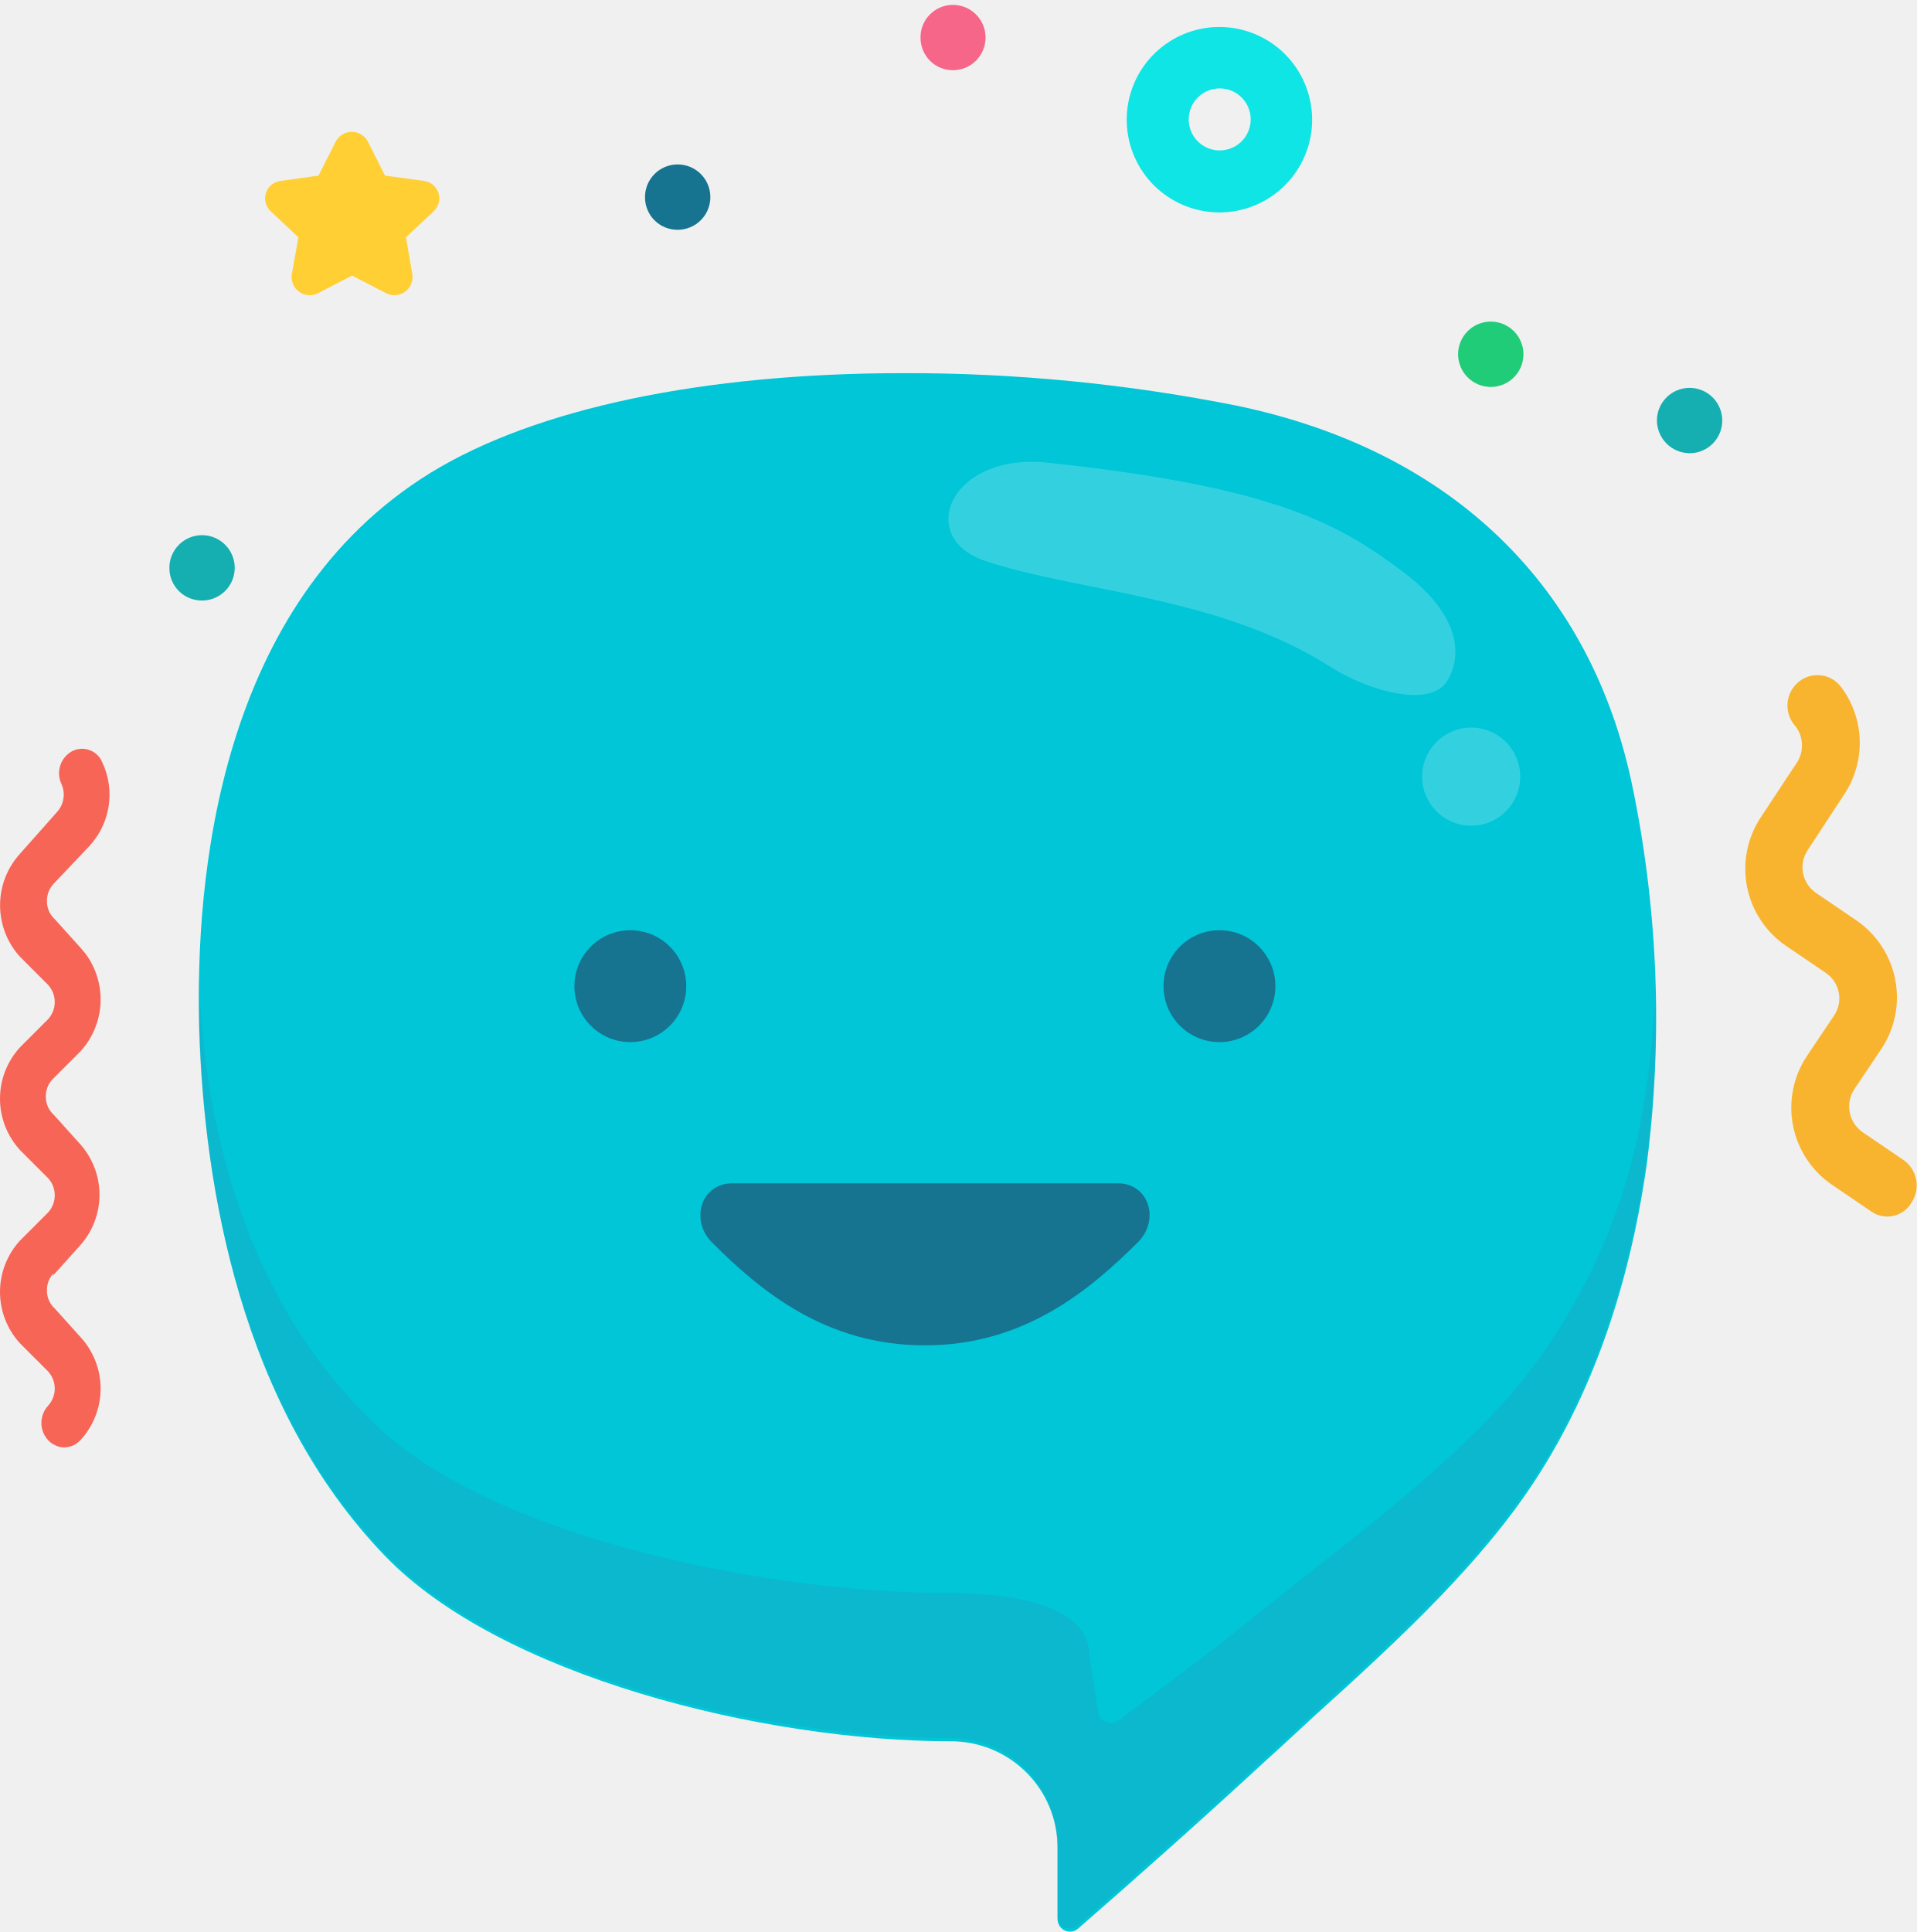
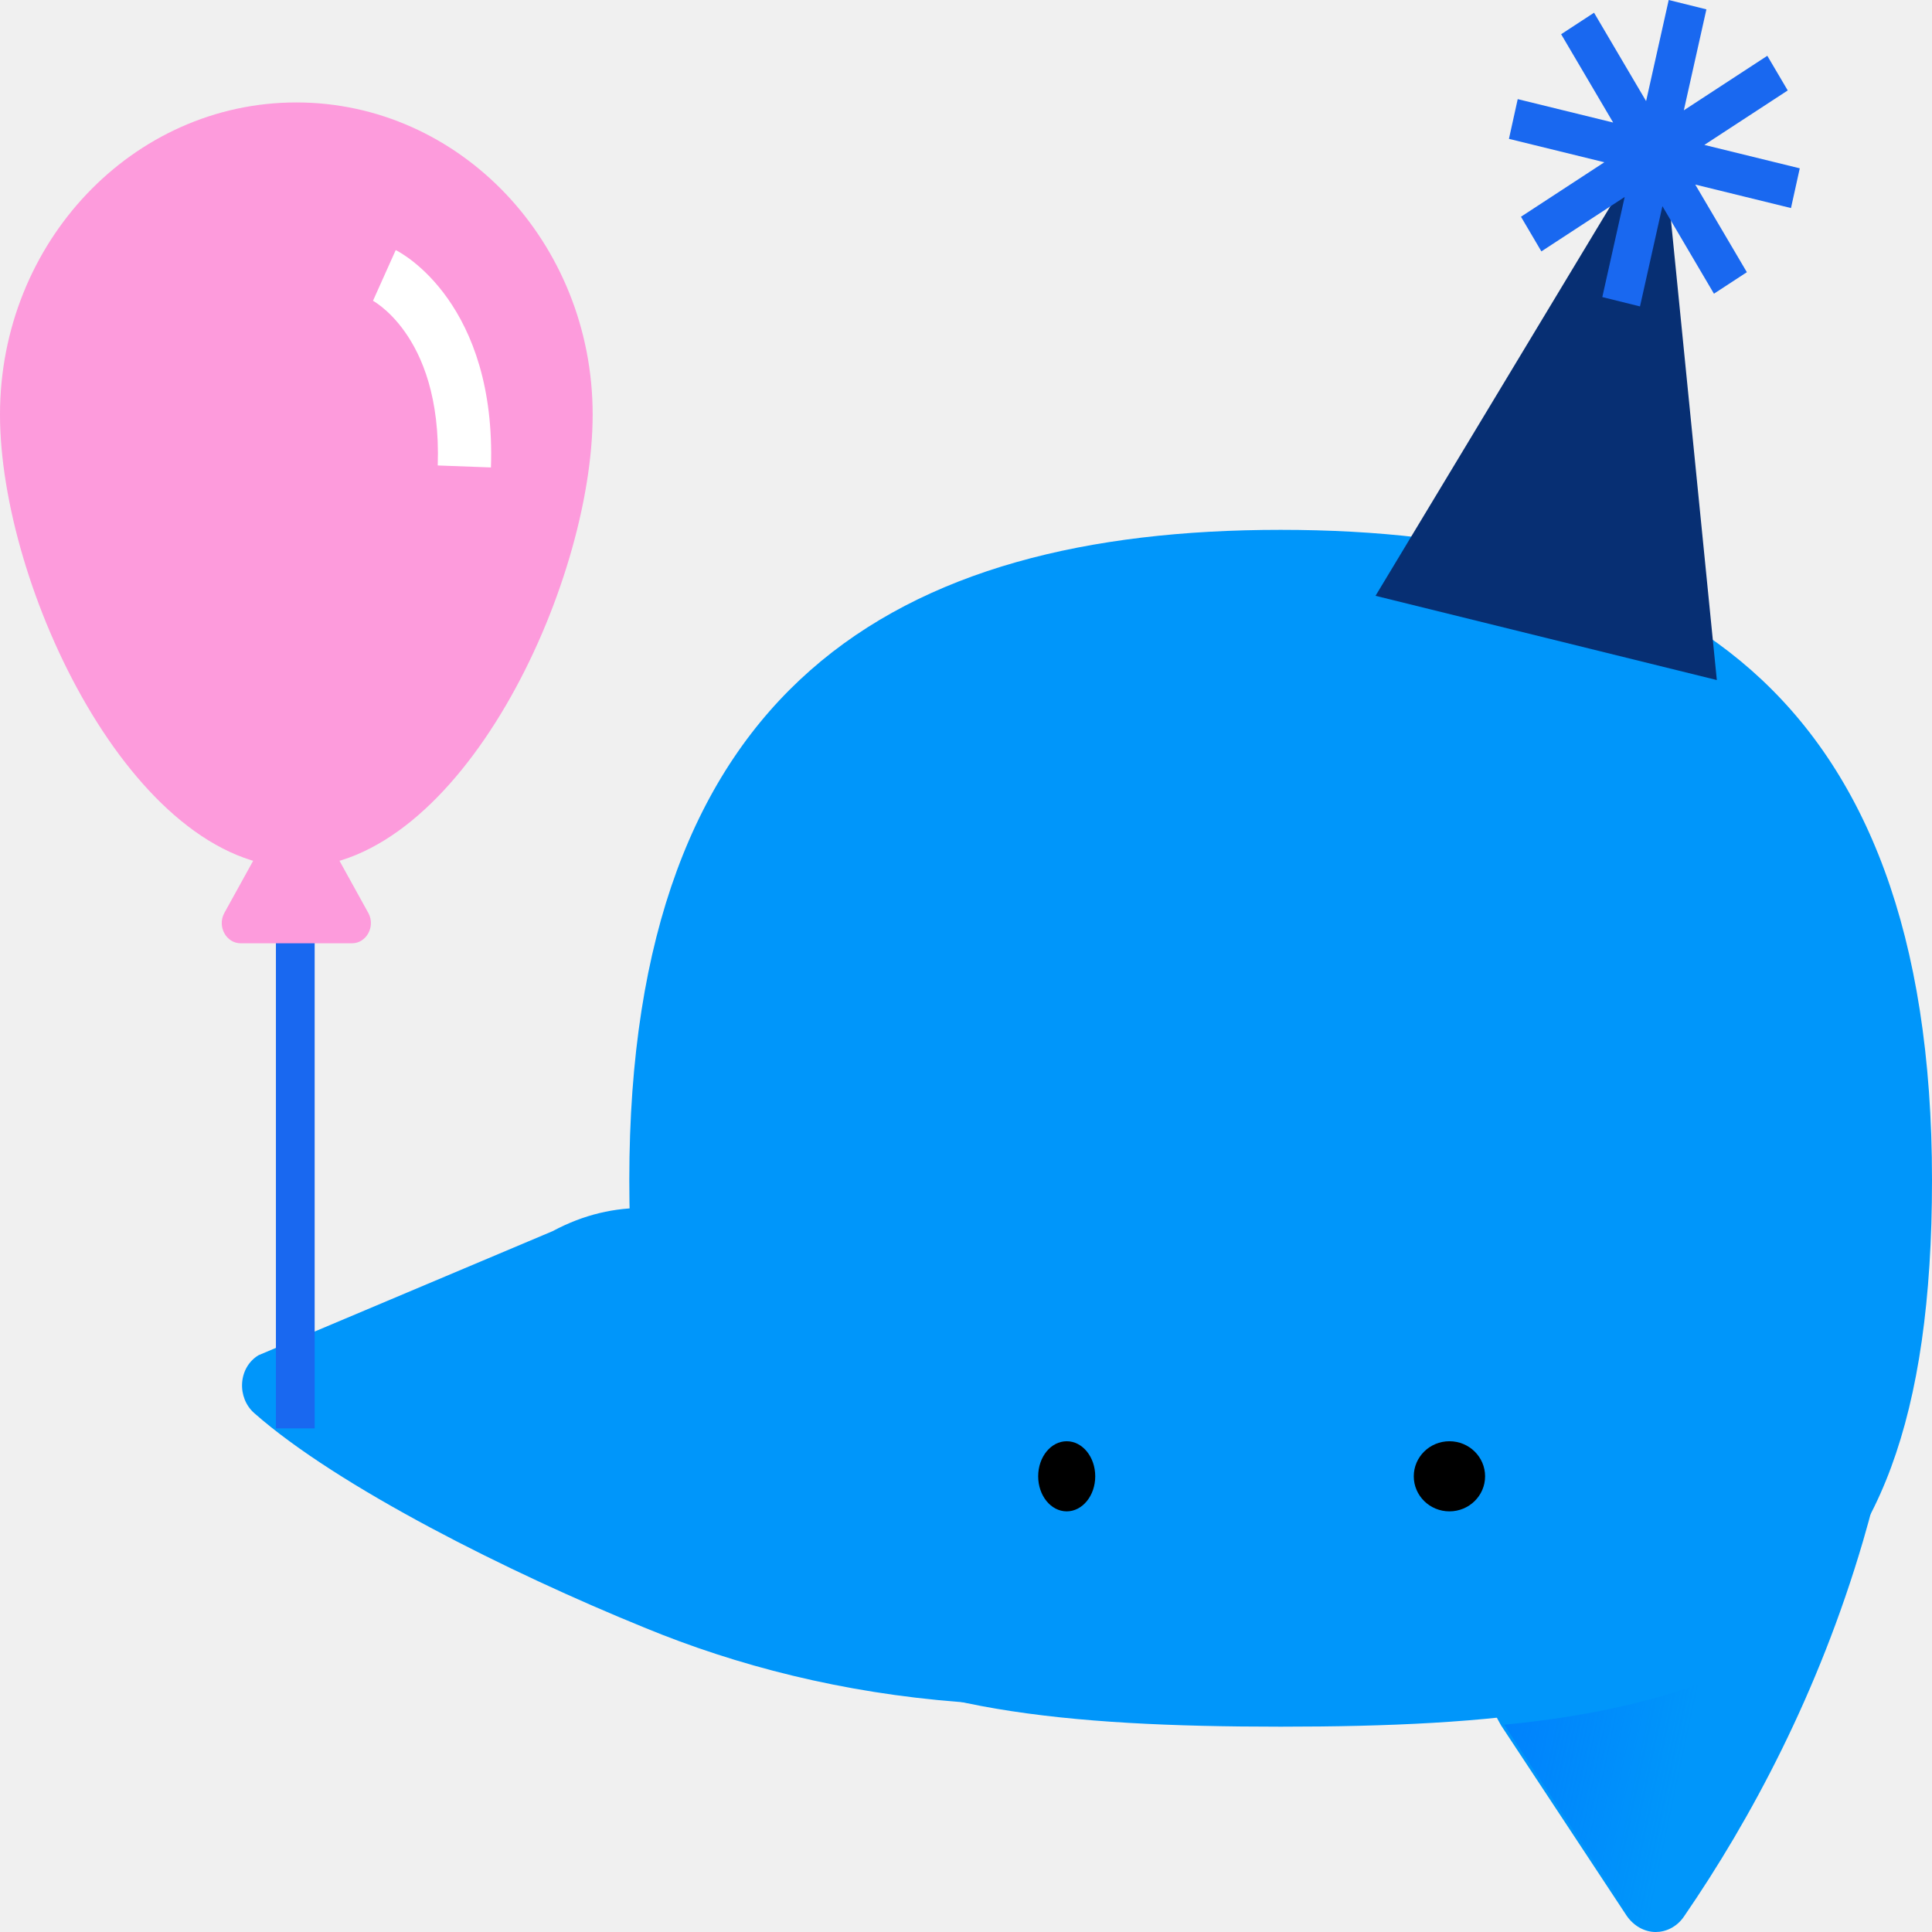
- <svg xmlns="http://www.w3.org/2000/svg" width="256" height="258" viewBox="0 0 256 258" fill="none">
-   <path d="M162.943 3.602C160.491 3.587 158.09 4.301 156.044 5.652C153.997 7.004 152.399 8.933 151.45 11.194C150.501 13.456 150.245 15.948 150.715 18.355C151.184 20.762 152.358 22.975 154.086 24.714C155.815 26.453 158.021 27.64 160.425 28.124C162.829 28.608 165.323 28.367 167.59 27.432C169.857 26.497 171.795 24.91 173.159 22.872C174.523 20.834 175.252 18.437 175.252 15.985C175.252 12.713 173.957 9.575 171.651 7.255C169.345 4.935 166.215 3.622 162.943 3.602ZM162.943 20.088C162.121 20.095 161.316 19.858 160.629 19.405C159.943 18.953 159.406 18.307 159.088 17.549C158.77 16.791 158.685 15.956 158.844 15.149C159.002 14.342 159.398 13.601 159.979 13.02C160.56 12.439 161.301 12.044 162.108 11.885C162.914 11.727 163.75 11.812 164.508 12.13C165.266 12.448 165.912 12.984 166.364 13.671C166.816 14.357 167.053 15.163 167.046 15.985C167.036 17.07 166.601 18.108 165.834 18.875C165.066 19.642 164.028 20.078 162.943 20.088Z" fill="#10E5E5" />
-   <path d="M7.166 170.009C6.583 170.622 6.262 171.439 6.271 172.285C6.26 172.71 6.333 173.134 6.486 173.531C6.64 173.928 6.871 174.29 7.166 174.597L7.39 174.821L10.747 178.551C12.477 180.425 13.438 182.882 13.438 185.432C13.438 187.983 12.477 190.44 10.747 192.314C10.472 192.614 10.138 192.856 9.766 193.023C9.394 193.189 8.991 193.278 8.584 193.283C8.155 193.291 7.731 193.188 7.353 192.985C6.997 192.831 6.679 192.602 6.42 192.314C5.846 191.688 5.528 190.869 5.528 190.02C5.528 189.17 5.846 188.352 6.42 187.726C6.994 187.1 7.313 186.282 7.313 185.432C7.313 184.583 6.994 183.764 6.42 183.138L2.691 179.409C0.961 177.535 0 175.078 0 172.527C0 169.977 0.961 167.52 2.691 165.646L6.42 161.916C6.994 161.29 7.313 160.471 7.313 159.622C7.313 158.773 6.994 157.954 6.42 157.328L2.691 153.598C0.961 151.724 0 149.267 0 146.717C0 144.166 0.961 141.71 2.691 139.836L6.42 136.106C6.994 135.48 7.313 134.661 7.313 133.812C7.313 132.963 6.994 132.144 6.42 131.518L2.691 127.788C0.966 125.904 0.01 123.442 0.01 120.888C0.01 118.334 0.966 115.872 2.691 113.988L7.39 108.692L7.614 108.431C8.067 107.936 8.366 107.318 8.472 106.655C8.578 105.992 8.487 105.313 8.211 104.701C7.846 103.934 7.786 103.057 8.042 102.247C8.298 101.438 8.851 100.755 9.591 100.337C9.949 100.145 10.344 100.03 10.75 99.999C11.156 99.969 11.563 100.024 11.947 100.161C12.33 100.298 12.68 100.514 12.974 100.795C13.269 101.076 13.501 101.415 13.656 101.792C14.52 103.615 14.818 105.655 14.512 107.649C14.206 109.643 13.31 111.5 11.941 112.981L7.166 118.016C6.577 118.64 6.256 119.471 6.271 120.329C6.262 120.748 6.337 121.166 6.491 121.556C6.644 121.947 6.874 122.303 7.166 122.604L7.39 122.828L10.747 126.557L11.381 127.303C12.82 129.217 13.544 131.573 13.428 133.964C13.312 136.355 12.364 138.63 10.747 140.395L7.017 144.125C6.434 144.737 6.112 145.554 6.122 146.4C6.11 146.826 6.183 147.249 6.337 147.646C6.491 148.043 6.722 148.406 7.017 148.712L7.241 148.936L10.598 152.666C12.328 154.54 13.289 156.997 13.289 159.547C13.289 162.098 12.328 164.555 10.598 166.429L7.241 170.159L7.017 170.382L7.166 170.009Z" fill="#F76556" />
-   <path d="M250.021 161.844L244.538 158.114C241.902 156.26 240.087 153.455 239.475 150.291C238.863 147.126 239.501 143.847 241.256 141.144L244.985 135.586C245.576 134.692 245.794 133.602 245.592 132.55C245.39 131.497 244.784 130.566 243.904 129.954L238.421 126.224C235.779 124.375 233.956 121.574 233.337 118.409C232.718 115.244 233.351 111.962 235.102 109.254L240.025 101.794C240.481 101.073 240.707 100.231 240.673 99.378C240.64 98.526 240.349 97.704 239.838 97.02C239.449 96.603 239.151 96.11 238.963 95.571C238.775 95.032 238.702 94.461 238.748 93.892C238.793 93.323 238.957 92.771 239.228 92.269C239.499 91.767 239.872 91.327 240.323 90.978C240.74 90.657 241.217 90.422 241.725 90.287C242.234 90.153 242.764 90.121 243.285 90.194C243.806 90.267 244.307 90.443 244.76 90.712C245.212 90.981 245.605 91.338 245.918 91.761C247.46 93.821 248.324 96.309 248.391 98.882C248.458 101.454 247.724 103.984 246.291 106.121L241.405 113.58C240.819 114.489 240.612 115.591 240.828 116.651C241.044 117.71 241.666 118.643 242.561 119.25L248.044 122.979C250.686 124.828 252.509 127.63 253.128 130.795C253.747 133.96 253.114 137.242 251.363 139.95L247.634 145.507C247.054 146.414 246.846 147.51 247.055 148.567C247.263 149.623 247.871 150.558 248.753 151.177L254.235 154.906C255.118 155.525 255.725 156.463 255.927 157.522C256.129 158.58 255.91 159.676 255.317 160.576C255.064 161.019 254.724 161.407 254.315 161.713C253.907 162.02 253.44 162.239 252.944 162.358C252.447 162.477 251.932 162.493 251.429 162.404C250.926 162.316 250.447 162.125 250.021 161.844Z" fill="#F9B42F" />
-   <path d="M199.11 51.672C200.267 51.672 201.377 51.212 202.196 50.394C203.014 49.575 203.474 48.466 203.474 47.308C203.474 46.151 203.014 45.041 202.196 44.222C201.377 43.404 200.267 42.944 199.11 42.944C197.953 42.944 196.843 43.404 196.024 44.222C195.206 45.041 194.746 46.151 194.746 47.308C194.746 48.466 195.206 49.575 196.024 50.394C196.843 51.212 197.953 51.672 199.11 51.672Z" fill="#21CC79" />
-   <path d="M26.986 80.195C27.849 80.195 28.693 79.939 29.41 79.46C30.128 78.981 30.688 78.299 31.018 77.502C31.348 76.704 31.434 75.827 31.266 74.98C31.098 74.134 30.682 73.356 30.072 72.746C29.462 72.136 28.684 71.72 27.837 71.552C26.991 71.383 26.113 71.47 25.316 71.8C24.519 72.13 23.837 72.69 23.358 73.407C22.878 74.125 22.622 74.969 22.622 75.832C22.617 76.406 22.727 76.976 22.944 77.507C23.162 78.039 23.483 78.522 23.889 78.928C24.296 79.335 24.779 79.656 25.31 79.873C25.842 80.091 26.412 80.2 26.986 80.195Z" fill="#15AFB2" />
-   <path d="M90.513 30.685C91.376 30.685 92.219 30.429 92.937 29.95C93.654 29.47 94.214 28.789 94.544 27.991C94.874 27.194 94.961 26.317 94.792 25.47C94.624 24.624 94.209 23.846 93.598 23.236C92.988 22.625 92.21 22.21 91.364 22.041C90.517 21.873 89.64 21.959 88.843 22.29C88.045 22.62 87.364 23.179 86.884 23.897C86.404 24.615 86.149 25.458 86.149 26.322C86.144 26.896 86.253 27.466 86.471 27.997C86.688 28.529 87.009 29.012 87.416 29.418C87.822 29.825 88.305 30.146 88.837 30.363C89.368 30.581 89.938 30.69 90.513 30.685Z" fill="#167491" />
-   <path d="M225.666 60.524C226.529 60.524 227.373 60.268 228.091 59.789C228.808 59.309 229.367 58.628 229.698 57.83C230.028 57.033 230.114 56.156 229.946 55.309C229.778 54.462 229.362 53.685 228.752 53.075C228.142 52.464 227.364 52.049 226.517 51.88C225.671 51.712 224.794 51.798 223.996 52.129C223.199 52.459 222.517 53.018 222.038 53.736C221.558 54.454 221.302 55.297 221.302 56.16C221.312 57.315 221.775 58.419 222.591 59.235C223.407 60.052 224.512 60.514 225.666 60.524Z" fill="#15AFB2" />
-   <path d="M127.273 9.379C128.43 9.379 129.54 8.919 130.358 8.101C131.177 7.282 131.636 6.172 131.636 5.015C131.636 3.857 131.177 2.748 130.358 1.929C129.54 1.111 128.43 0.651 127.273 0.651C126.701 0.651 126.136 0.764 125.608 0.984C125.081 1.204 124.602 1.526 124.2 1.931C123.798 2.337 123.48 2.818 123.265 3.348C123.049 3.877 122.941 4.444 122.946 5.015C122.941 5.586 123.049 6.153 123.265 6.682C123.48 7.211 123.798 7.693 124.2 8.098C124.602 8.504 125.081 8.826 125.608 9.046C126.136 9.266 126.701 9.379 127.273 9.379Z" fill="#F66689" />
-   <path d="M51.573 39.152L47.022 36.803L42.472 39.152C42.076 39.355 41.633 39.445 41.19 39.413C40.746 39.38 40.321 39.227 39.959 38.969C39.597 38.711 39.313 38.359 39.138 37.95C38.963 37.542 38.903 37.093 38.966 36.653L39.861 31.693L36.131 28.187C35.81 27.879 35.583 27.486 35.477 27.055C35.37 26.623 35.388 26.17 35.529 25.748C35.669 25.326 35.927 24.953 36.271 24.672C36.615 24.39 37.033 24.212 37.474 24.159L42.547 23.45L44.822 18.937C45.024 18.537 45.333 18.201 45.715 17.966C46.097 17.731 46.537 17.607 46.985 17.607C47.433 17.607 47.873 17.731 48.255 17.966C48.636 18.201 48.946 18.537 49.148 18.937L51.423 23.45L56.608 24.159C57.049 24.212 57.466 24.39 57.811 24.672C58.155 24.953 58.412 25.326 58.553 25.748C58.694 26.17 58.712 26.623 58.605 27.055C58.498 27.486 58.271 27.879 57.95 28.187L54.221 31.693L55.079 36.653C55.141 37.093 55.082 37.542 54.907 37.95C54.731 38.359 54.447 38.711 54.086 38.969C53.724 39.227 53.298 39.38 52.855 39.413C52.411 39.445 51.968 39.355 51.573 39.152Z" fill="#FFCF33" />
-   <path d="M165.206 54.179C150.558 51.259 135.656 49.802 120.719 49.83C93.905 49.83 71.515 54.546 57.512 63.136C29.193 80.589 26 117.24 26.624 137.538C27.266 158.534 32.13 187.77 51.419 207.775C66.89 223.833 101.834 232.496 126.922 232.533C128.795 232.518 130.652 232.873 132.386 233.578C134.121 234.283 135.7 235.324 137.032 236.64C138.363 237.956 139.422 239.523 140.147 241.249C140.872 242.976 141.249 244.828 141.256 246.701V256.3C141.256 256.616 141.347 256.927 141.518 257.193C141.689 257.46 141.934 257.671 142.222 257.803C142.51 257.934 142.83 257.98 143.144 257.935C143.457 257.89 143.751 257.755 143.99 257.548C152.084 250.5 160.673 242.865 169.152 235.029C171.226 233.193 173.355 231.156 175.484 229.211C185.651 220.034 196.168 210.362 203.454 200.011C211.969 187.935 217.494 172.886 219.971 155.285C222.085 138.712 221.465 121.904 218.136 105.531C212.722 78.387 193.929 60.162 165.206 54.179Z" fill="#00C6D7" />
-   <path opacity="0.25" d="M219.794 145.759C217.844 159.899 212.14 173.258 203.276 184.447C195.935 193.421 185.474 201.698 175.306 209.719C173.177 211.407 171.048 213.077 168.974 214.747C160.495 221.556 157.467 223.685 149.355 229.797C149.126 229.966 148.859 230.075 148.577 230.113C148.295 230.151 148.007 230.118 147.742 230.015C147.476 229.912 147.241 229.744 147.058 229.527C146.875 229.309 146.75 229.048 146.694 228.769L145.483 221.006C145.483 214.215 134.728 212.747 126.855 212.728C101.766 212.728 66.822 205.204 51.351 191.329C32.025 173.949 27.198 148.659 26.556 130.508C26.556 130.177 26.556 129.847 26.556 129.498C26.556 132.214 26.556 134.784 26.556 137.115C27.198 158.11 32.062 187.346 51.351 207.351C66.822 223.41 101.766 232.072 126.855 232.109C128.727 232.095 130.584 232.45 132.319 233.155C134.054 233.86 135.632 234.9 136.964 236.217C138.296 237.533 139.354 239.099 140.079 240.826C140.804 242.552 141.181 244.405 141.188 246.277V255.876C141.188 256.193 141.279 256.503 141.45 256.77C141.622 257.036 141.866 257.248 142.154 257.379C142.442 257.511 142.762 257.557 143.076 257.512C143.39 257.466 143.684 257.332 143.923 257.124C152.016 250.077 160.606 242.442 169.085 234.605C171.158 232.77 173.287 230.733 175.416 228.787C185.584 219.611 196.1 209.939 203.386 199.588C211.902 187.512 217.426 172.462 219.904 154.862C220.91 147.289 221.315 139.649 221.115 132.013C220.961 136.618 220.519 141.209 219.794 145.759Z" fill="#2D91AF" />
-   <path opacity="0.2" d="M131.47 74.863C143.62 79.011 162.854 79.543 177.683 89.05C183.189 92.501 191.08 94.446 193.246 90.996C195.412 87.545 194.989 82.113 187.538 76.478C179.004 70.055 170.635 65.063 140.023 61.796C126.937 60.365 122.275 71.725 131.47 74.863Z" fill="white" />
-   <path opacity="0.2" d="M196.494 110.265C200.113 110.265 203.046 107.332 203.046 103.713C203.046 100.095 200.113 97.162 196.494 97.162C192.876 97.162 189.942 100.095 189.942 103.713C189.942 107.332 192.876 110.265 196.494 110.265Z" fill="white" />
-   <path d="M84.188 139.164C88.313 139.164 91.657 135.819 91.657 131.694C91.657 127.569 88.313 124.224 84.188 124.224C80.062 124.224 76.718 127.569 76.718 131.694C76.718 135.819 80.062 139.164 84.188 139.164Z" fill="#167491" />
-   <path d="M162.873 139.164C166.998 139.164 170.343 135.819 170.343 131.694C170.343 127.569 166.998 124.224 162.873 124.224C158.748 124.224 155.403 127.569 155.403 131.694C155.403 135.819 158.748 139.164 162.873 139.164Z" fill="#167491" />
-   <path d="M149.3 158.022H97.794C93.642 158.022 92.134 162.92 95.071 165.89C101.515 172.342 110.23 179.66 123.527 179.66C136.825 179.66 145.54 172.283 151.983 165.89C154.96 162.92 153.452 158.022 149.3 158.022Z" fill="#167491" />
+ <svg xmlns="http://www.w3.org/2000/svg" width="275" height="275" viewBox="0 0 275 275" fill="none">
+   <path d="M136.504 242.25C119.938 240.966 104.896 237.112 91.683 231.653C72.474 223.838 48.081 211.634 36.19 201.143C34.97 200.073 34.361 198.467 34.463 196.861C34.564 195.255 35.377 193.756 36.8 192.9L78.674 175.236C96.46 165.709 114.043 178.448 132.846 193.114C159.678 214.203 173.906 245.141 136.504 242.25Z" fill="#0096FA" />
+   <path d="M182.288 245.775C243.883 245.775 275 236.099 275 167.956C275 97.769 237.224 75.418 182.288 75.418C127.352 75.418 89.575 97.905 89.575 167.956C89.575 236.235 120.693 245.775 182.288 245.775Z" fill="#0096FA" />
+   <path d="M272.293 169.363C272.293 187.675 269.575 204.347 265.176 219.38C258.836 240.972 249.26 258.874 239.685 272.813C238.65 274.317 237.097 275 235.674 275C234.121 275 232.568 274.18 231.533 272.677L213.677 245.618C202.937 226.896 210.959 198.744 224.028 177.152C242.92 145.994 272.293 128.092 272.293 169.363Z" fill="#0096FA" />
+   <path d="M264.172 223.679C257.573 244.673 247.738 261.551 240.103 272.803C238.033 275.822 233.892 275.685 231.951 272.666L214.094 245.497C238.551 243.164 256.796 235.754 264.172 223.679Z" fill="url(#paint0_linear_10339_4912)" />
+   <path d="M151.835 215.125C154.077 215.125 155.895 212.892 155.895 210.136C155.895 207.38 154.077 205.146 151.835 205.146C149.592 205.146 147.774 207.38 147.774 210.136C147.774 212.892 149.592 215.125 151.835 215.125Z" fill="black" />
+   <path d="M206.312 215.125C209.115 215.125 211.387 212.892 211.387 210.136C211.387 207.38 209.115 205.146 206.312 205.146C203.509 205.146 201.236 207.38 201.236 210.136C201.236 212.892 203.509 215.125 206.312 215.125Z" fill="black" />
+   <path fill-rule="evenodd" clip-rule="evenodd" d="M39.275 118.528H44.788V203.313H39.275V118.528Z" fill="#1968F0" />
+   <path d="M236.446 17.365L195.792 84.807L244.373 96.797L236.446 17.365Z" fill="#072F73" />
+   <path fill-rule="evenodd" clip-rule="evenodd" d="M231.257 28.037L228.072 42.285L233.437 43.616L236.627 29.348L243.963 41.805L248.647 38.744L241.301 26.271L254.928 29.614L256.178 23.959L242.597 20.627L254.465 12.874L251.559 7.94L239.676 15.703L242.889 1.331L237.524 6.10352e-05L234.306 14.393L226.896 1.811L222.212 4.872L229.615 17.442L216.032 14.11L214.782 19.765L228.361 23.096L216.495 30.849L219.4 35.783L231.257 28.037Z" fill="#1968F0" />
+   <path d="M42.179 134.266H50.107C52.139 134.266 53.461 131.911 52.445 129.984L48.481 122.811L44.517 115.639C43.5 113.712 40.858 113.712 39.842 115.639L35.878 122.811L31.914 129.984C30.898 131.911 32.219 134.266 34.252 134.266H42.179Z" fill="#FD9BDC" />
+   <path d="M0 59.008C0 83.523 18.904 123.453 42.179 123.453C65.453 123.453 84.358 83.523 84.358 59.008C84.358 34.493 65.453 14.582 42.179 14.582C18.904 14.582 0 34.493 0 59.008Z" fill="#FD9BDC" />
+   <path fill-rule="evenodd" clip-rule="evenodd" d="M53.092 42.812C53.095 42.813 53.097 42.814 54.71 39.204C56.323 35.594 56.325 35.595 56.328 35.596L56.333 35.599L56.344 35.604L56.369 35.617C56.388 35.626 56.409 35.637 56.433 35.65C56.481 35.675 56.541 35.707 56.612 35.747C56.753 35.825 56.937 35.932 57.158 36.069C57.599 36.344 58.188 36.744 58.872 37.288C60.24 38.376 61.996 40.049 63.706 42.467C67.169 47.362 70.264 55.056 69.879 66.536L62.308 66.254C62.634 56.538 60.037 50.636 57.631 47.235C56.406 45.504 55.183 44.354 54.306 43.656C53.867 43.306 53.516 43.072 53.299 42.936C53.19 42.868 53.115 42.826 53.079 42.806C53.064 42.797 53.056 42.793 53.056 42.793C53.056 42.793 53.056 42.793 53.056 42.793L53.068 42.8L53.081 42.806L53.088 42.809L53.092 42.812Z" fill="white" />
+   <defs>
+     <linearGradient id="paint0_linear_10339_4912" x1="213.123" y1="240.558" x2="262.216" y2="250.936" gradientUnits="userSpaceOnUse">
+       <stop offset="0.049" stop-color="#0065FF" stop-opacity="0.41" />
+       <stop offset="0.556" stop-color="#0065FF" stop-opacity="0" />
+     </linearGradient>
+   </defs>
</svg>
